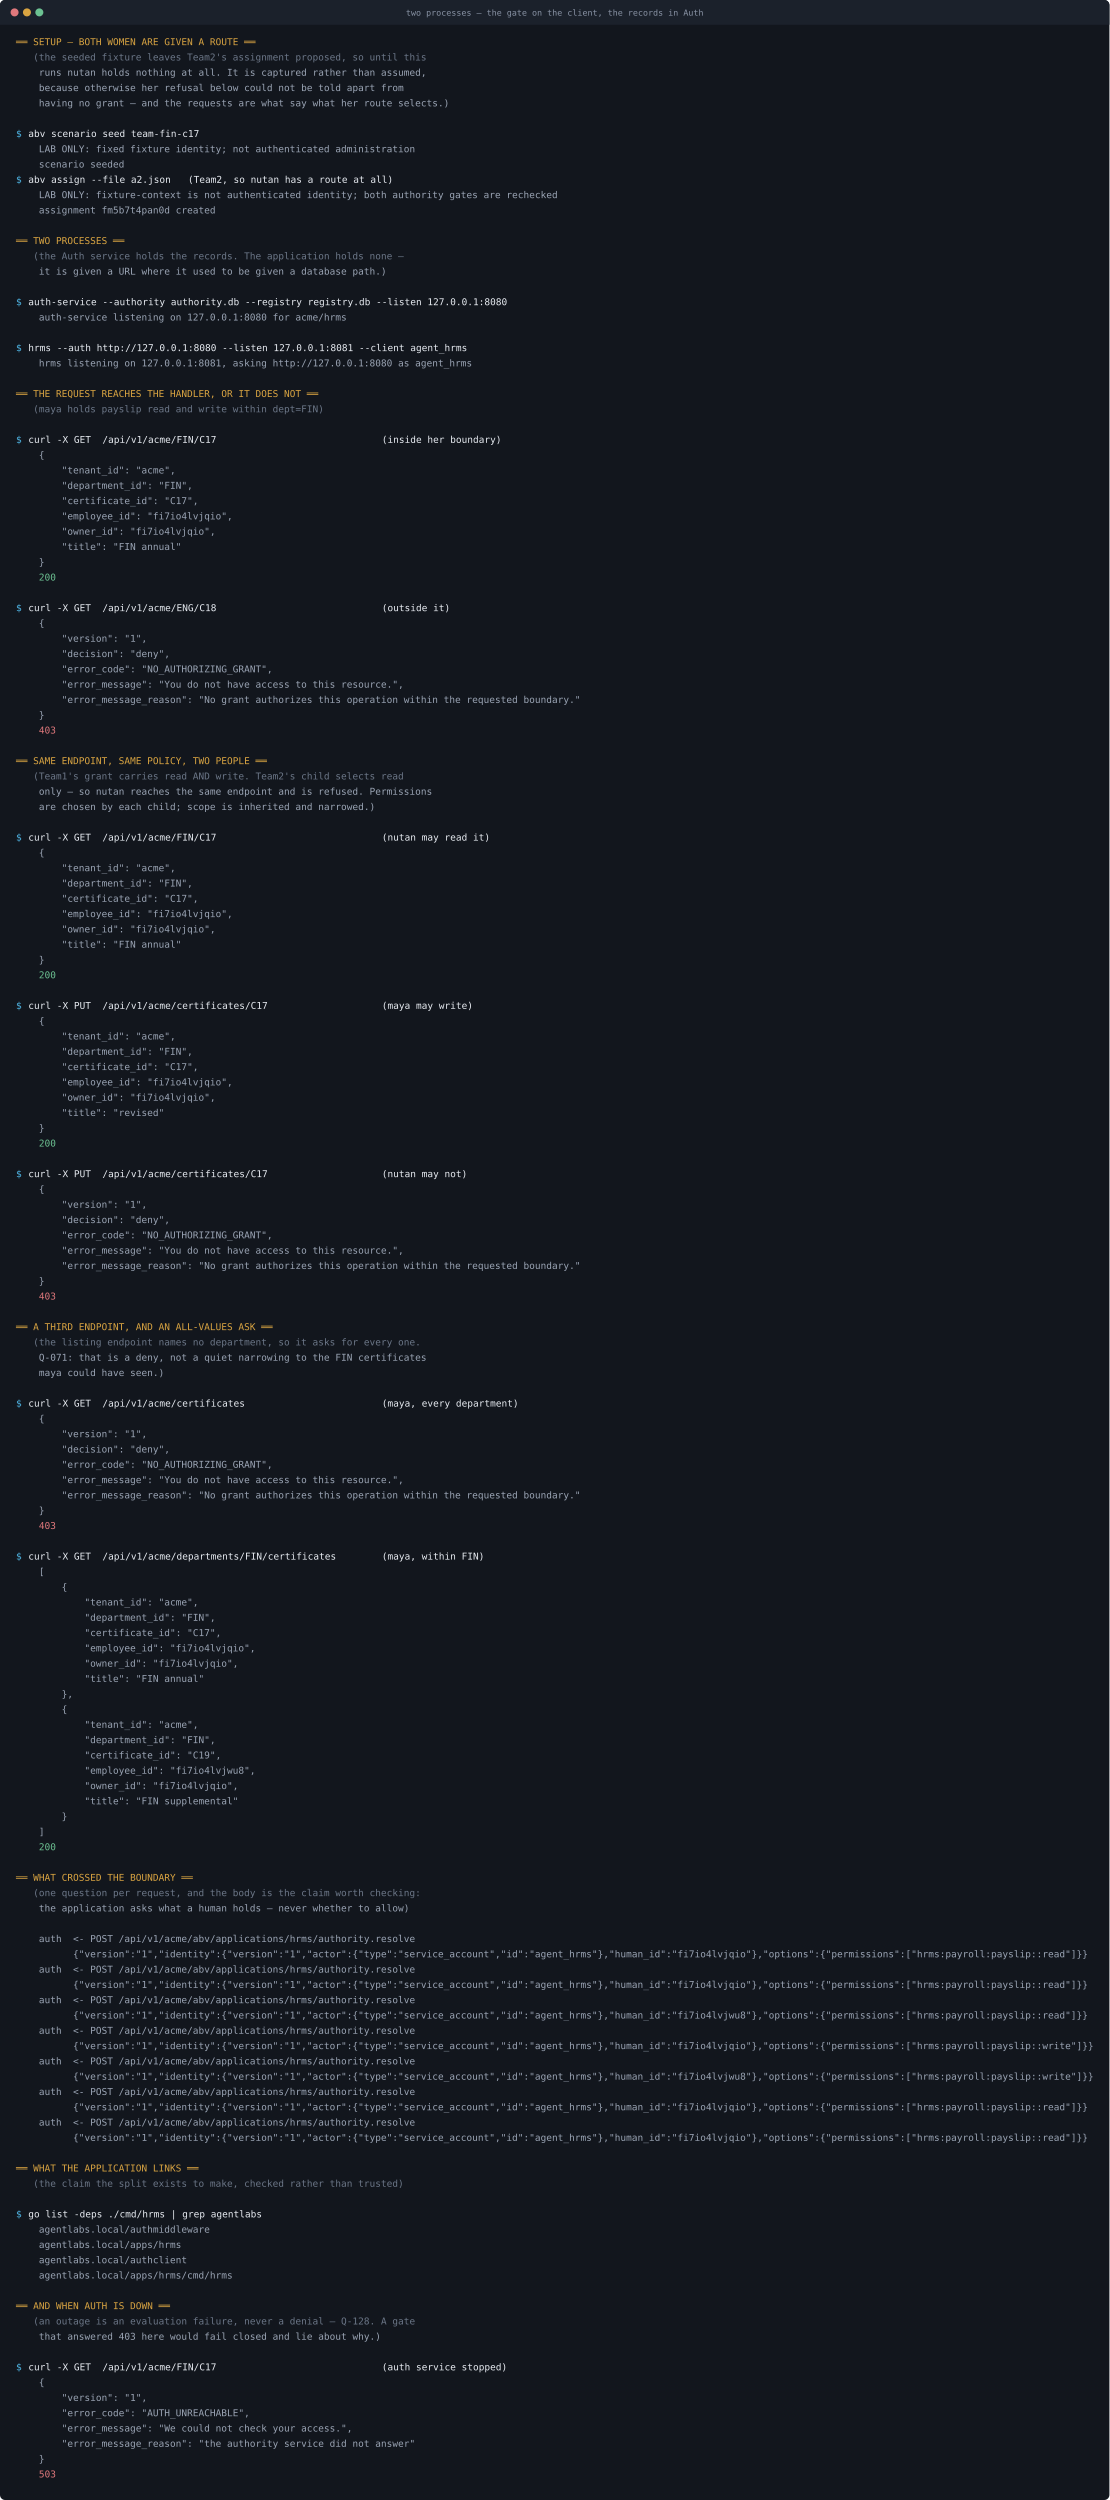
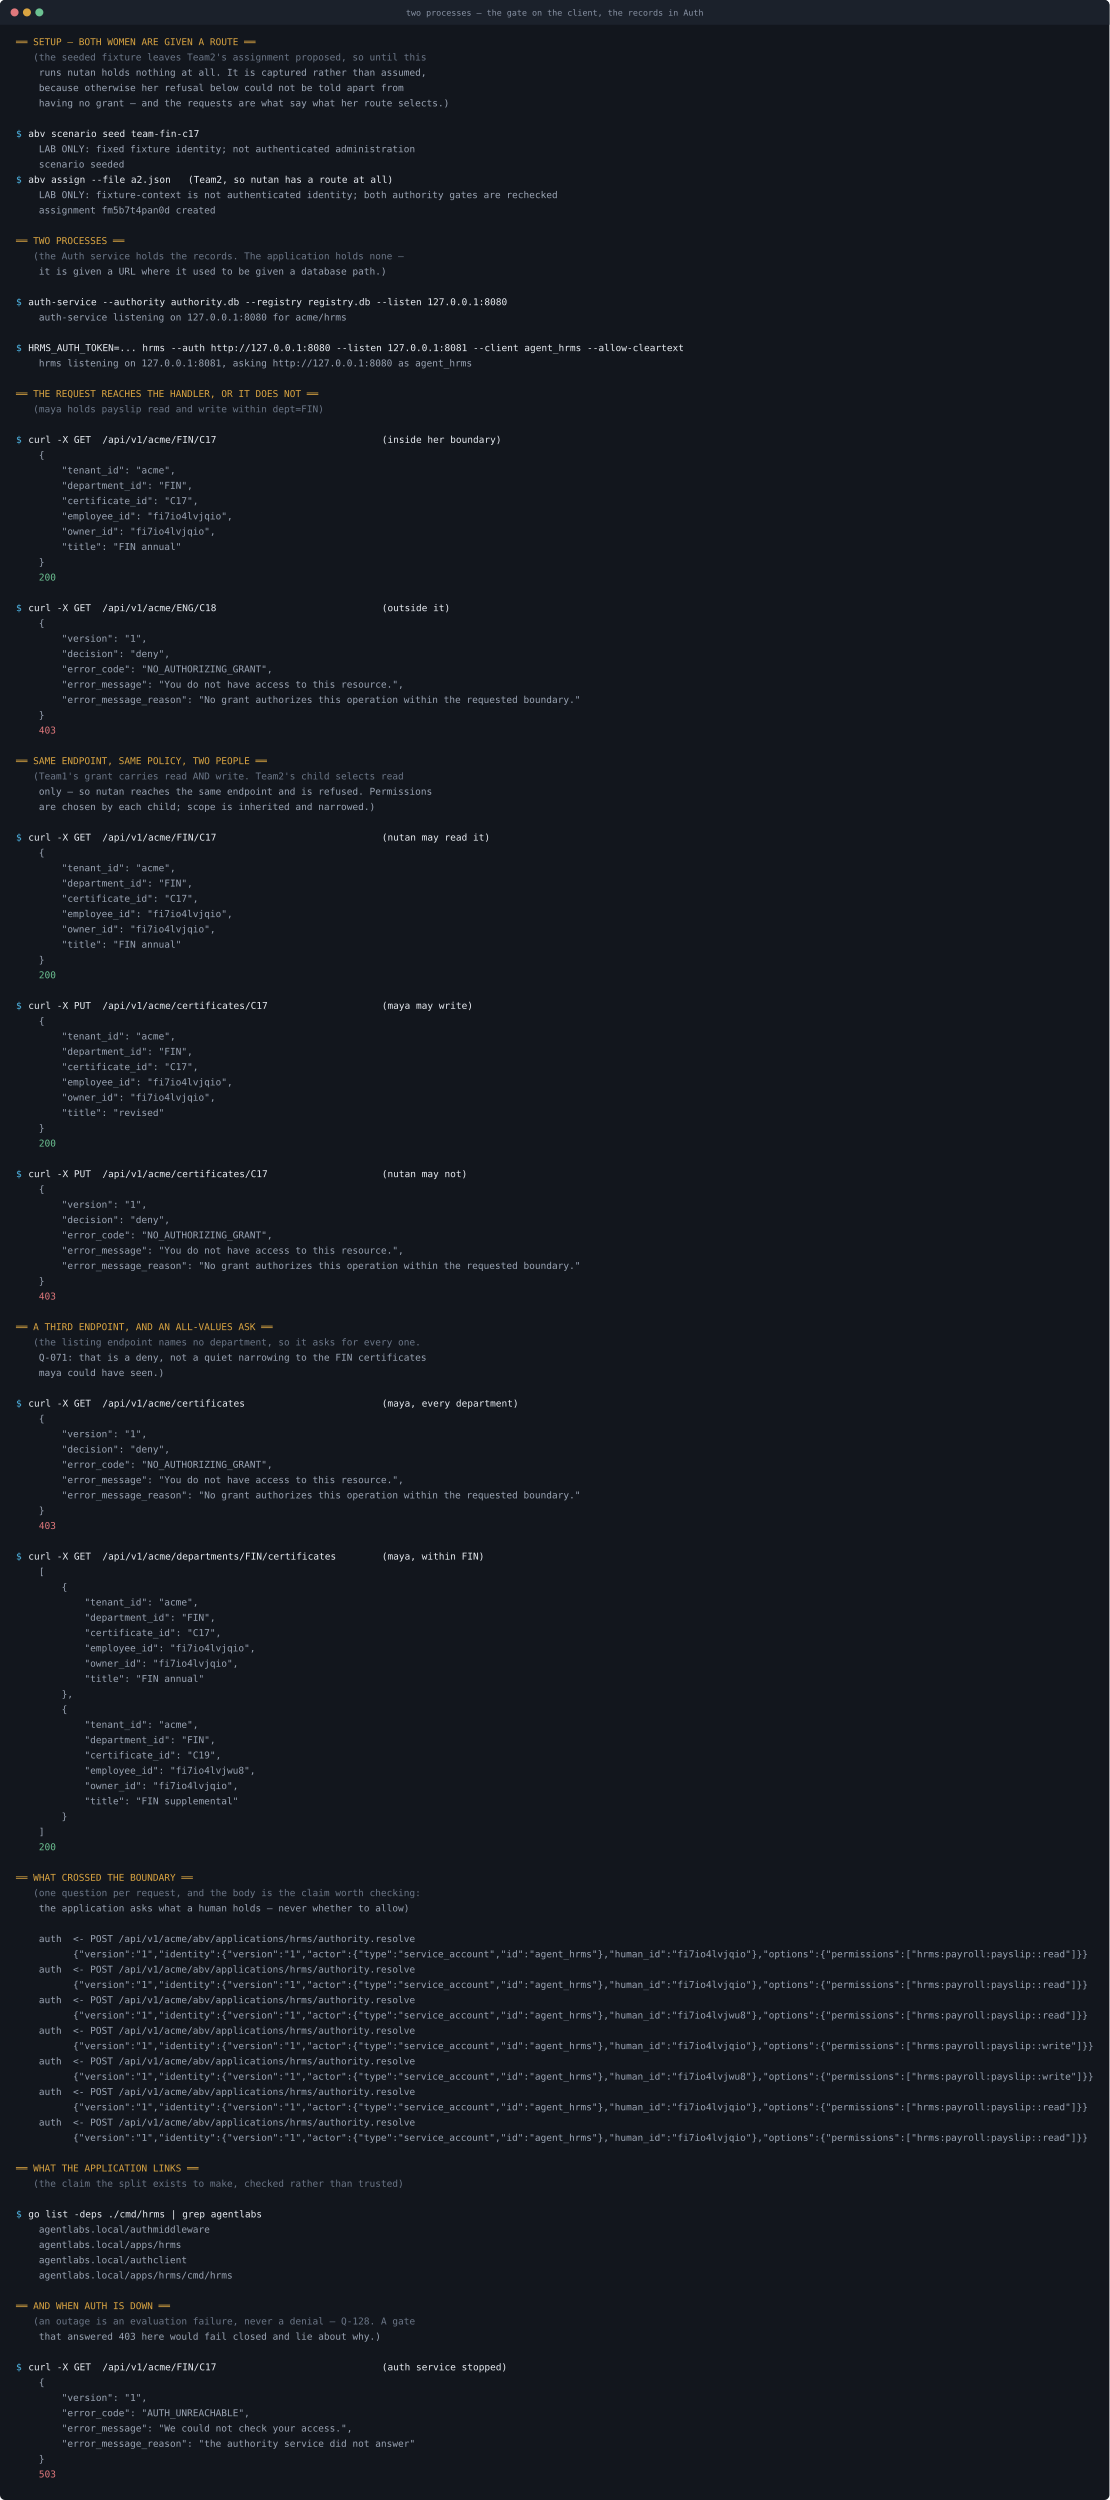
<svg xmlns="http://www.w3.org/2000/svg" viewBox="0 0 1523 3432" width="1523" height="3432" font-family="ui-monospace, SFMono-Regular, Menlo, Consolas, monospace" font-size="13">
  <rect width="1523" height="3432" rx="7" fill="#12161d" />
  <path d="M0 7a7 7 0 0 1 7-7h1509a7 7 0 0 1 7 7v27H0Z" fill="#1b212b" />
  <circle cx="20" cy="17.0" r="5.5" fill="#e0787c" />
  <circle cx="37" cy="17.0" r="5.5" fill="#d9a441" />
  <circle cx="54" cy="17.0" r="5.5" fill="#6cc292" />
  <text x="761.5" y="21.5" text-anchor="middle" fill="#8892a4" font-size="11.5">two processes — the gate on the client, the records in Auth</text>
  <text x="22" y="62" fill="#d9a441" xml:space="preserve">══ SETUP — BOTH WOMEN ARE GIVEN A ROUTE ══</text>
  <text x="22" y="83" fill="#6b7687" xml:space="preserve">   (the seeded fixture leaves Team2's assignment proposed, so until this</text>
  <text x="22" y="104" fill="#9aa4b4" xml:space="preserve">    runs nutan holds nothing at all. It is captured rather than assumed,</text>
  <text x="22" y="125" fill="#9aa4b4" xml:space="preserve">    because otherwise her refusal below could not be told apart from</text>
  <text x="22" y="146" fill="#9aa4b4" xml:space="preserve">    having no grant — and the requests are what say what her route selects.)</text>
  <text x="22" y="188" fill="#4fb8e8">$</text>
  <text x="38.8" y="188" fill="#e8ecf2" xml:space="preserve">abv scenario seed team-fin-c17</text>
  <text x="22" y="209" fill="#9aa4b4" xml:space="preserve">    LAB ONLY: fixed fixture identity; not authenticated administration</text>
  <text x="22" y="230" fill="#9aa4b4" xml:space="preserve">    scenario seeded</text>
  <text x="22" y="251" fill="#4fb8e8">$</text>
  <text x="38.8" y="251" fill="#e8ecf2" xml:space="preserve">abv assign --file a2.json   (Team2, so nutan has a route at all)</text>
  <text x="22" y="272" fill="#9aa4b4" xml:space="preserve">    LAB ONLY: fixture-context is not authenticated identity; both authority gates are rechecked</text>
  <text x="22" y="293" fill="#9aa4b4" xml:space="preserve">    assignment fm5b7t4pan0d created</text>
  <text x="22" y="335" fill="#d9a441" xml:space="preserve">══ TWO PROCESSES ══</text>
  <text x="22" y="356" fill="#6b7687" xml:space="preserve">   (the Auth service holds the records. The application holds none —</text>
  <text x="22" y="377" fill="#9aa4b4" xml:space="preserve">    it is given a URL where it used to be given a database path.)</text>
  <text x="22" y="419" fill="#4fb8e8">$</text>
  <text x="38.8" y="419" fill="#e8ecf2" xml:space="preserve">auth-service --authority authority.db --registry registry.db --listen 127.0.0.1:8080</text>
  <text x="22" y="440" fill="#9aa4b4" xml:space="preserve">    auth-service listening on 127.0.0.1:8080 for acme/hrms</text>
  <text x="22" y="482" fill="#4fb8e8">$</text>
-   <text x="38.8" y="482" fill="#e8ecf2" xml:space="preserve">hrms --auth http://127.0.0.1:8080 --listen 127.0.0.1:8081 --client agent_hrms</text>
+   <text x="38.8" y="482" fill="#e8ecf2" xml:space="preserve">HRMS_AUTH_TOKEN=... hrms --auth http://127.0.0.1:8080 --listen 127.0.0.1:8081 --client agent_hrms --allow-cleartext</text>
  <text x="22" y="503" fill="#9aa4b4" xml:space="preserve">    hrms listening on 127.0.0.1:8081, asking http://127.0.0.1:8080 as agent_hrms</text>
  <text x="22" y="545" fill="#d9a441" xml:space="preserve">══ THE REQUEST REACHES THE HANDLER, OR IT DOES NOT ══</text>
  <text x="22" y="566" fill="#6b7687" xml:space="preserve">   (maya holds payslip read and write within dept=FIN)</text>
  <text x="22" y="608" fill="#4fb8e8">$</text>
  <text x="38.8" y="608" fill="#e8ecf2" xml:space="preserve">curl -X GET  /api/v1/acme/FIN/C17                             (inside her boundary)</text>
  <text x="22" y="629" fill="#9aa4b4" xml:space="preserve">    {</text>
  <text x="22" y="650" fill="#9aa4b4" xml:space="preserve">        "tenant_id": "acme",</text>
  <text x="22" y="671" fill="#9aa4b4" xml:space="preserve">        "department_id": "FIN",</text>
  <text x="22" y="692" fill="#9aa4b4" xml:space="preserve">        "certificate_id": "C17",</text>
  <text x="22" y="713" fill="#9aa4b4" xml:space="preserve">        "employee_id": "fi7io4lvjqio",</text>
  <text x="22" y="734" fill="#9aa4b4" xml:space="preserve">        "owner_id": "fi7io4lvjqio",</text>
  <text x="22" y="755" fill="#9aa4b4" xml:space="preserve">        "title": "FIN annual"</text>
  <text x="22" y="776" fill="#9aa4b4" xml:space="preserve">    }</text>
  <text x="22" y="797" fill="#6cc292" xml:space="preserve">    200</text>
  <text x="22" y="839" fill="#4fb8e8">$</text>
  <text x="38.8" y="839" fill="#e8ecf2" xml:space="preserve">curl -X GET  /api/v1/acme/ENG/C18                             (outside it)</text>
  <text x="22" y="860" fill="#9aa4b4" xml:space="preserve">    {</text>
  <text x="22" y="881" fill="#9aa4b4" xml:space="preserve">        "version": "1",</text>
  <text x="22" y="902" fill="#9aa4b4" xml:space="preserve">        "decision": "deny",</text>
  <text x="22" y="923" fill="#9aa4b4" xml:space="preserve">        "error_code": "NO_AUTHORIZING_GRANT",</text>
  <text x="22" y="944" fill="#9aa4b4" xml:space="preserve">        "error_message": "You do not have access to this resource.",</text>
  <text x="22" y="965" fill="#9aa4b4" xml:space="preserve">        "error_message_reason": "No grant authorizes this operation within the requested boundary."</text>
  <text x="22" y="986" fill="#9aa4b4" xml:space="preserve">    }</text>
  <text x="22" y="1007" fill="#e0787c" xml:space="preserve">    403</text>
  <text x="22" y="1049" fill="#d9a441" xml:space="preserve">══ SAME ENDPOINT, SAME POLICY, TWO PEOPLE ══</text>
  <text x="22" y="1070" fill="#6b7687" xml:space="preserve">   (Team1's grant carries read AND write. Team2's child selects read</text>
  <text x="22" y="1091" fill="#9aa4b4" xml:space="preserve">    only — so nutan reaches the same endpoint and is refused. Permissions</text>
  <text x="22" y="1112" fill="#9aa4b4" xml:space="preserve">    are chosen by each child; scope is inherited and narrowed.)</text>
  <text x="22" y="1154" fill="#4fb8e8">$</text>
  <text x="38.8" y="1154" fill="#e8ecf2" xml:space="preserve">curl -X GET  /api/v1/acme/FIN/C17                             (nutan may read it)</text>
  <text x="22" y="1175" fill="#9aa4b4" xml:space="preserve">    {</text>
  <text x="22" y="1196" fill="#9aa4b4" xml:space="preserve">        "tenant_id": "acme",</text>
  <text x="22" y="1217" fill="#9aa4b4" xml:space="preserve">        "department_id": "FIN",</text>
  <text x="22" y="1238" fill="#9aa4b4" xml:space="preserve">        "certificate_id": "C17",</text>
  <text x="22" y="1259" fill="#9aa4b4" xml:space="preserve">        "employee_id": "fi7io4lvjqio",</text>
  <text x="22" y="1280" fill="#9aa4b4" xml:space="preserve">        "owner_id": "fi7io4lvjqio",</text>
  <text x="22" y="1301" fill="#9aa4b4" xml:space="preserve">        "title": "FIN annual"</text>
  <text x="22" y="1322" fill="#9aa4b4" xml:space="preserve">    }</text>
  <text x="22" y="1343" fill="#6cc292" xml:space="preserve">    200</text>
  <text x="22" y="1385" fill="#4fb8e8">$</text>
  <text x="38.8" y="1385" fill="#e8ecf2" xml:space="preserve">curl -X PUT  /api/v1/acme/certificates/C17                    (maya may write)</text>
  <text x="22" y="1406" fill="#9aa4b4" xml:space="preserve">    {</text>
  <text x="22" y="1427" fill="#9aa4b4" xml:space="preserve">        "tenant_id": "acme",</text>
  <text x="22" y="1448" fill="#9aa4b4" xml:space="preserve">        "department_id": "FIN",</text>
  <text x="22" y="1469" fill="#9aa4b4" xml:space="preserve">        "certificate_id": "C17",</text>
  <text x="22" y="1490" fill="#9aa4b4" xml:space="preserve">        "employee_id": "fi7io4lvjqio",</text>
  <text x="22" y="1511" fill="#9aa4b4" xml:space="preserve">        "owner_id": "fi7io4lvjqio",</text>
  <text x="22" y="1532" fill="#9aa4b4" xml:space="preserve">        "title": "revised"</text>
  <text x="22" y="1553" fill="#9aa4b4" xml:space="preserve">    }</text>
  <text x="22" y="1574" fill="#6cc292" xml:space="preserve">    200</text>
  <text x="22" y="1616" fill="#4fb8e8">$</text>
  <text x="38.8" y="1616" fill="#e8ecf2" xml:space="preserve">curl -X PUT  /api/v1/acme/certificates/C17                    (nutan may not)</text>
  <text x="22" y="1637" fill="#9aa4b4" xml:space="preserve">    {</text>
  <text x="22" y="1658" fill="#9aa4b4" xml:space="preserve">        "version": "1",</text>
  <text x="22" y="1679" fill="#9aa4b4" xml:space="preserve">        "decision": "deny",</text>
  <text x="22" y="1700" fill="#9aa4b4" xml:space="preserve">        "error_code": "NO_AUTHORIZING_GRANT",</text>
  <text x="22" y="1721" fill="#9aa4b4" xml:space="preserve">        "error_message": "You do not have access to this resource.",</text>
  <text x="22" y="1742" fill="#9aa4b4" xml:space="preserve">        "error_message_reason": "No grant authorizes this operation within the requested boundary."</text>
  <text x="22" y="1763" fill="#9aa4b4" xml:space="preserve">    }</text>
  <text x="22" y="1784" fill="#e0787c" xml:space="preserve">    403</text>
  <text x="22" y="1826" fill="#d9a441" xml:space="preserve">══ A THIRD ENDPOINT, AND AN ALL-VALUES ASK ══</text>
  <text x="22" y="1847" fill="#6b7687" xml:space="preserve">   (the listing endpoint names no department, so it asks for every one.</text>
  <text x="22" y="1868" fill="#9aa4b4" xml:space="preserve">    Q-071: that is a deny, not a quiet narrowing to the FIN certificates</text>
  <text x="22" y="1889" fill="#9aa4b4" xml:space="preserve">    maya could have seen.)</text>
  <text x="22" y="1931" fill="#4fb8e8">$</text>
  <text x="38.8" y="1931" fill="#e8ecf2" xml:space="preserve">curl -X GET  /api/v1/acme/certificates                        (maya, every department)</text>
  <text x="22" y="1952" fill="#9aa4b4" xml:space="preserve">    {</text>
  <text x="22" y="1973" fill="#9aa4b4" xml:space="preserve">        "version": "1",</text>
  <text x="22" y="1994" fill="#9aa4b4" xml:space="preserve">        "decision": "deny",</text>
  <text x="22" y="2015" fill="#9aa4b4" xml:space="preserve">        "error_code": "NO_AUTHORIZING_GRANT",</text>
  <text x="22" y="2036" fill="#9aa4b4" xml:space="preserve">        "error_message": "You do not have access to this resource.",</text>
  <text x="22" y="2057" fill="#9aa4b4" xml:space="preserve">        "error_message_reason": "No grant authorizes this operation within the requested boundary."</text>
  <text x="22" y="2078" fill="#9aa4b4" xml:space="preserve">    }</text>
  <text x="22" y="2099" fill="#e0787c" xml:space="preserve">    403</text>
  <text x="22" y="2141" fill="#4fb8e8">$</text>
  <text x="38.8" y="2141" fill="#e8ecf2" xml:space="preserve">curl -X GET  /api/v1/acme/departments/FIN/certificates        (maya, within FIN)</text>
  <text x="22" y="2162" fill="#9aa4b4" xml:space="preserve">    [</text>
  <text x="22" y="2183" fill="#9aa4b4" xml:space="preserve">        {</text>
  <text x="22" y="2204" fill="#9aa4b4" xml:space="preserve">            "tenant_id": "acme",</text>
  <text x="22" y="2225" fill="#9aa4b4" xml:space="preserve">            "department_id": "FIN",</text>
  <text x="22" y="2246" fill="#9aa4b4" xml:space="preserve">            "certificate_id": "C17",</text>
  <text x="22" y="2267" fill="#9aa4b4" xml:space="preserve">            "employee_id": "fi7io4lvjqio",</text>
  <text x="22" y="2288" fill="#9aa4b4" xml:space="preserve">            "owner_id": "fi7io4lvjqio",</text>
  <text x="22" y="2309" fill="#9aa4b4" xml:space="preserve">            "title": "FIN annual"</text>
  <text x="22" y="2330" fill="#9aa4b4" xml:space="preserve">        },</text>
  <text x="22" y="2351" fill="#9aa4b4" xml:space="preserve">        {</text>
  <text x="22" y="2372" fill="#9aa4b4" xml:space="preserve">            "tenant_id": "acme",</text>
  <text x="22" y="2393" fill="#9aa4b4" xml:space="preserve">            "department_id": "FIN",</text>
  <text x="22" y="2414" fill="#9aa4b4" xml:space="preserve">            "certificate_id": "C19",</text>
  <text x="22" y="2435" fill="#9aa4b4" xml:space="preserve">            "employee_id": "fi7io4lvjwu8",</text>
  <text x="22" y="2456" fill="#9aa4b4" xml:space="preserve">            "owner_id": "fi7io4lvjqio",</text>
  <text x="22" y="2477" fill="#9aa4b4" xml:space="preserve">            "title": "FIN supplemental"</text>
  <text x="22" y="2498" fill="#9aa4b4" xml:space="preserve">        }</text>
  <text x="22" y="2519" fill="#9aa4b4" xml:space="preserve">    ]</text>
  <text x="22" y="2540" fill="#6cc292" xml:space="preserve">    200</text>
  <text x="22" y="2582" fill="#d9a441" xml:space="preserve">══ WHAT CROSSED THE BOUNDARY ══</text>
  <text x="22" y="2603" fill="#6b7687" xml:space="preserve">   (one question per request, and the body is the claim worth checking:</text>
  <text x="22" y="2624" fill="#9aa4b4" xml:space="preserve">    the application asks what a human holds — never whether to allow)</text>
  <text x="22" y="2666" fill="#9aa4b4" xml:space="preserve">    auth  &lt;- POST /api/v1/acme/abv/applications/hrms/authority.resolve</text>
  <text x="22" y="2687" fill="#9aa4b4" xml:space="preserve">          {"version":"1","identity":{"version":"1","actor":{"type":"service_account","id":"agent_hrms"},"human_id":"fi7io4lvjqio"},"options":{"permissions":["hrms:payroll:payslip::read"]}}</text>
  <text x="22" y="2708" fill="#9aa4b4" xml:space="preserve">    auth  &lt;- POST /api/v1/acme/abv/applications/hrms/authority.resolve</text>
  <text x="22" y="2729" fill="#9aa4b4" xml:space="preserve">          {"version":"1","identity":{"version":"1","actor":{"type":"service_account","id":"agent_hrms"},"human_id":"fi7io4lvjqio"},"options":{"permissions":["hrms:payroll:payslip::read"]}}</text>
  <text x="22" y="2750" fill="#9aa4b4" xml:space="preserve">    auth  &lt;- POST /api/v1/acme/abv/applications/hrms/authority.resolve</text>
  <text x="22" y="2771" fill="#9aa4b4" xml:space="preserve">          {"version":"1","identity":{"version":"1","actor":{"type":"service_account","id":"agent_hrms"},"human_id":"fi7io4lvjwu8"},"options":{"permissions":["hrms:payroll:payslip::read"]}}</text>
  <text x="22" y="2792" fill="#9aa4b4" xml:space="preserve">    auth  &lt;- POST /api/v1/acme/abv/applications/hrms/authority.resolve</text>
  <text x="22" y="2813" fill="#9aa4b4" xml:space="preserve">          {"version":"1","identity":{"version":"1","actor":{"type":"service_account","id":"agent_hrms"},"human_id":"fi7io4lvjqio"},"options":{"permissions":["hrms:payroll:payslip::write"]}}</text>
  <text x="22" y="2834" fill="#9aa4b4" xml:space="preserve">    auth  &lt;- POST /api/v1/acme/abv/applications/hrms/authority.resolve</text>
  <text x="22" y="2855" fill="#9aa4b4" xml:space="preserve">          {"version":"1","identity":{"version":"1","actor":{"type":"service_account","id":"agent_hrms"},"human_id":"fi7io4lvjwu8"},"options":{"permissions":["hrms:payroll:payslip::write"]}}</text>
  <text x="22" y="2876" fill="#9aa4b4" xml:space="preserve">    auth  &lt;- POST /api/v1/acme/abv/applications/hrms/authority.resolve</text>
  <text x="22" y="2897" fill="#9aa4b4" xml:space="preserve">          {"version":"1","identity":{"version":"1","actor":{"type":"service_account","id":"agent_hrms"},"human_id":"fi7io4lvjqio"},"options":{"permissions":["hrms:payroll:payslip::read"]}}</text>
  <text x="22" y="2918" fill="#9aa4b4" xml:space="preserve">    auth  &lt;- POST /api/v1/acme/abv/applications/hrms/authority.resolve</text>
  <text x="22" y="2939" fill="#9aa4b4" xml:space="preserve">          {"version":"1","identity":{"version":"1","actor":{"type":"service_account","id":"agent_hrms"},"human_id":"fi7io4lvjqio"},"options":{"permissions":["hrms:payroll:payslip::read"]}}</text>
  <text x="22" y="2981" fill="#d9a441" xml:space="preserve">══ WHAT THE APPLICATION LINKS ══</text>
  <text x="22" y="3002" fill="#6b7687" xml:space="preserve">   (the claim the split exists to make, checked rather than trusted)</text>
  <text x="22" y="3044" fill="#4fb8e8">$</text>
  <text x="38.8" y="3044" fill="#e8ecf2" xml:space="preserve">go list -deps ./cmd/hrms | grep agentlabs</text>
  <text x="22" y="3065" fill="#9aa4b4" xml:space="preserve">    agentlabs.local/authmiddleware</text>
  <text x="22" y="3086" fill="#9aa4b4" xml:space="preserve">    agentlabs.local/apps/hrms</text>
  <text x="22" y="3107" fill="#9aa4b4" xml:space="preserve">    agentlabs.local/authclient</text>
  <text x="22" y="3128" fill="#9aa4b4" xml:space="preserve">    agentlabs.local/apps/hrms/cmd/hrms</text>
  <text x="22" y="3170" fill="#d9a441" xml:space="preserve">══ AND WHEN AUTH IS DOWN ══</text>
  <text x="22" y="3191" fill="#6b7687" xml:space="preserve">   (an outage is an evaluation failure, never a denial — Q-128. A gate</text>
  <text x="22" y="3212" fill="#9aa4b4" xml:space="preserve">    that answered 403 here would fail closed and lie about why.)</text>
  <text x="22" y="3254" fill="#4fb8e8">$</text>
  <text x="38.8" y="3254" fill="#e8ecf2" xml:space="preserve">curl -X GET  /api/v1/acme/FIN/C17                             (auth service stopped)</text>
  <text x="22" y="3275" fill="#9aa4b4" xml:space="preserve">    {</text>
  <text x="22" y="3296" fill="#9aa4b4" xml:space="preserve">        "version": "1",</text>
  <text x="22" y="3317" fill="#9aa4b4" xml:space="preserve">        "error_code": "AUTH_UNREACHABLE",</text>
  <text x="22" y="3338" fill="#9aa4b4" xml:space="preserve">        "error_message": "We could not check your access.",</text>
  <text x="22" y="3359" fill="#9aa4b4" xml:space="preserve">        "error_message_reason": "the authority service did not answer"</text>
  <text x="22" y="3380" fill="#9aa4b4" xml:space="preserve">    }</text>
  <text x="22" y="3401" fill="#e0787c" xml:space="preserve">    503</text>
</svg>
